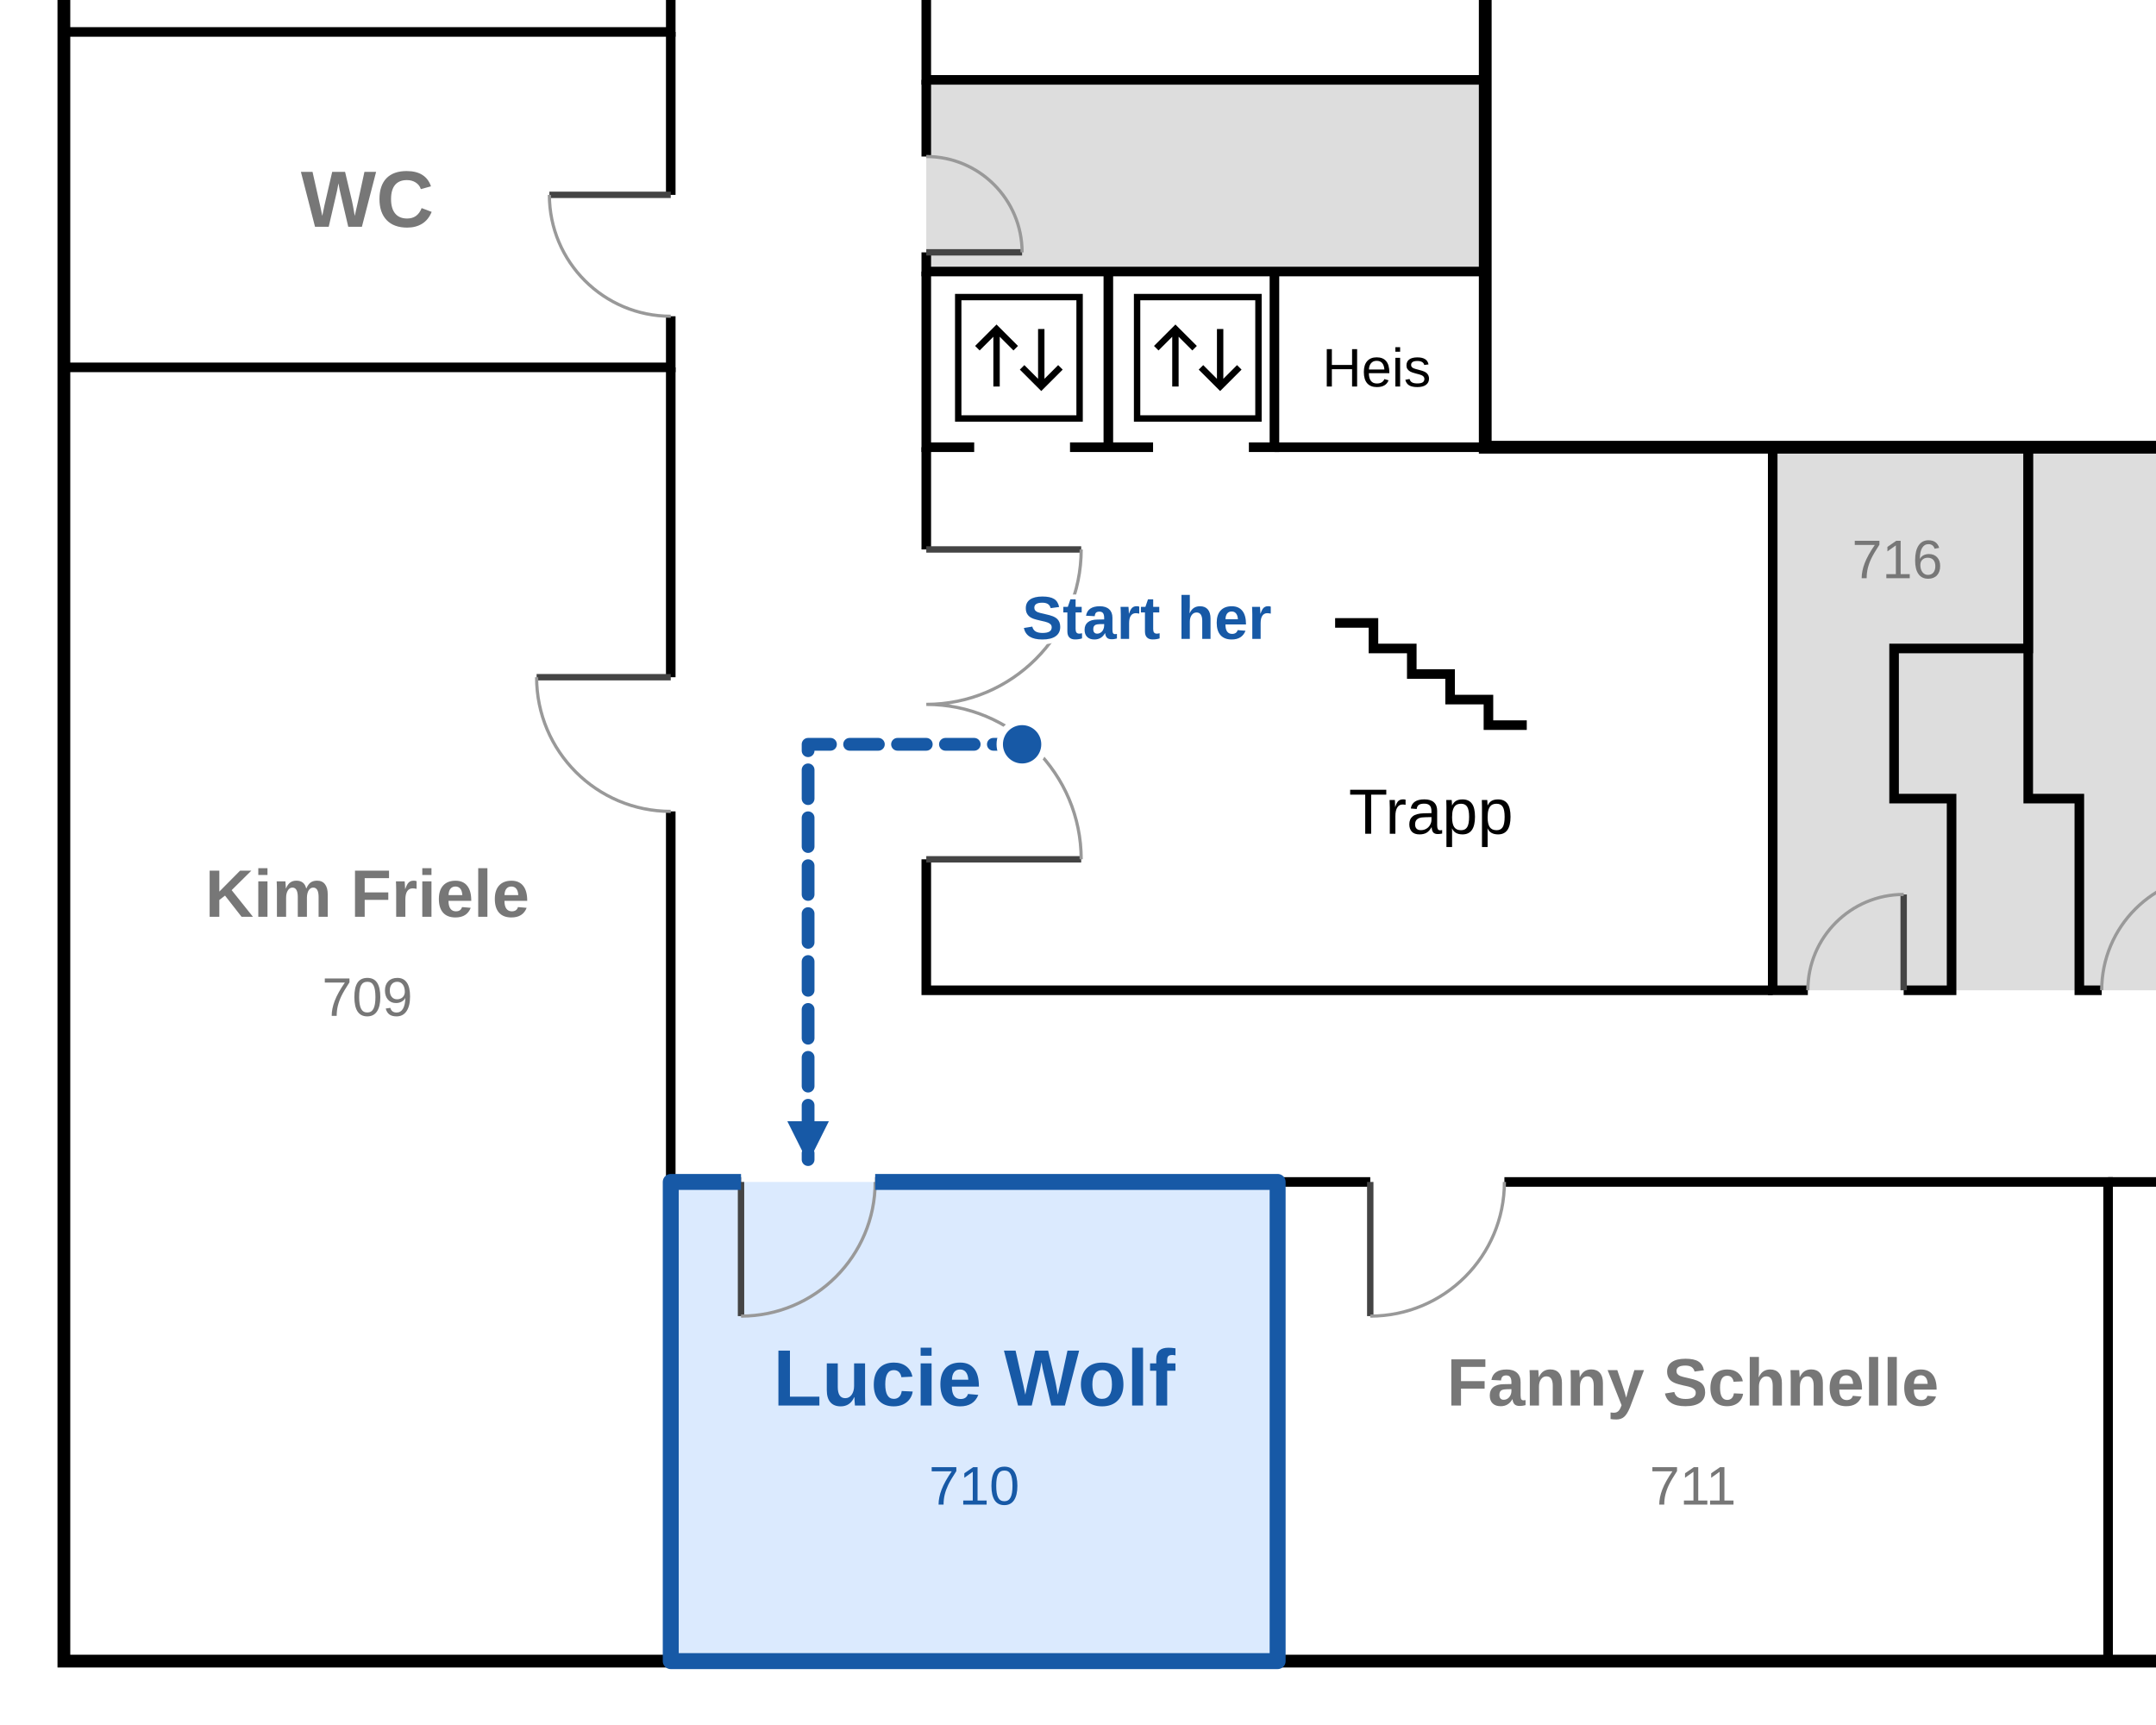
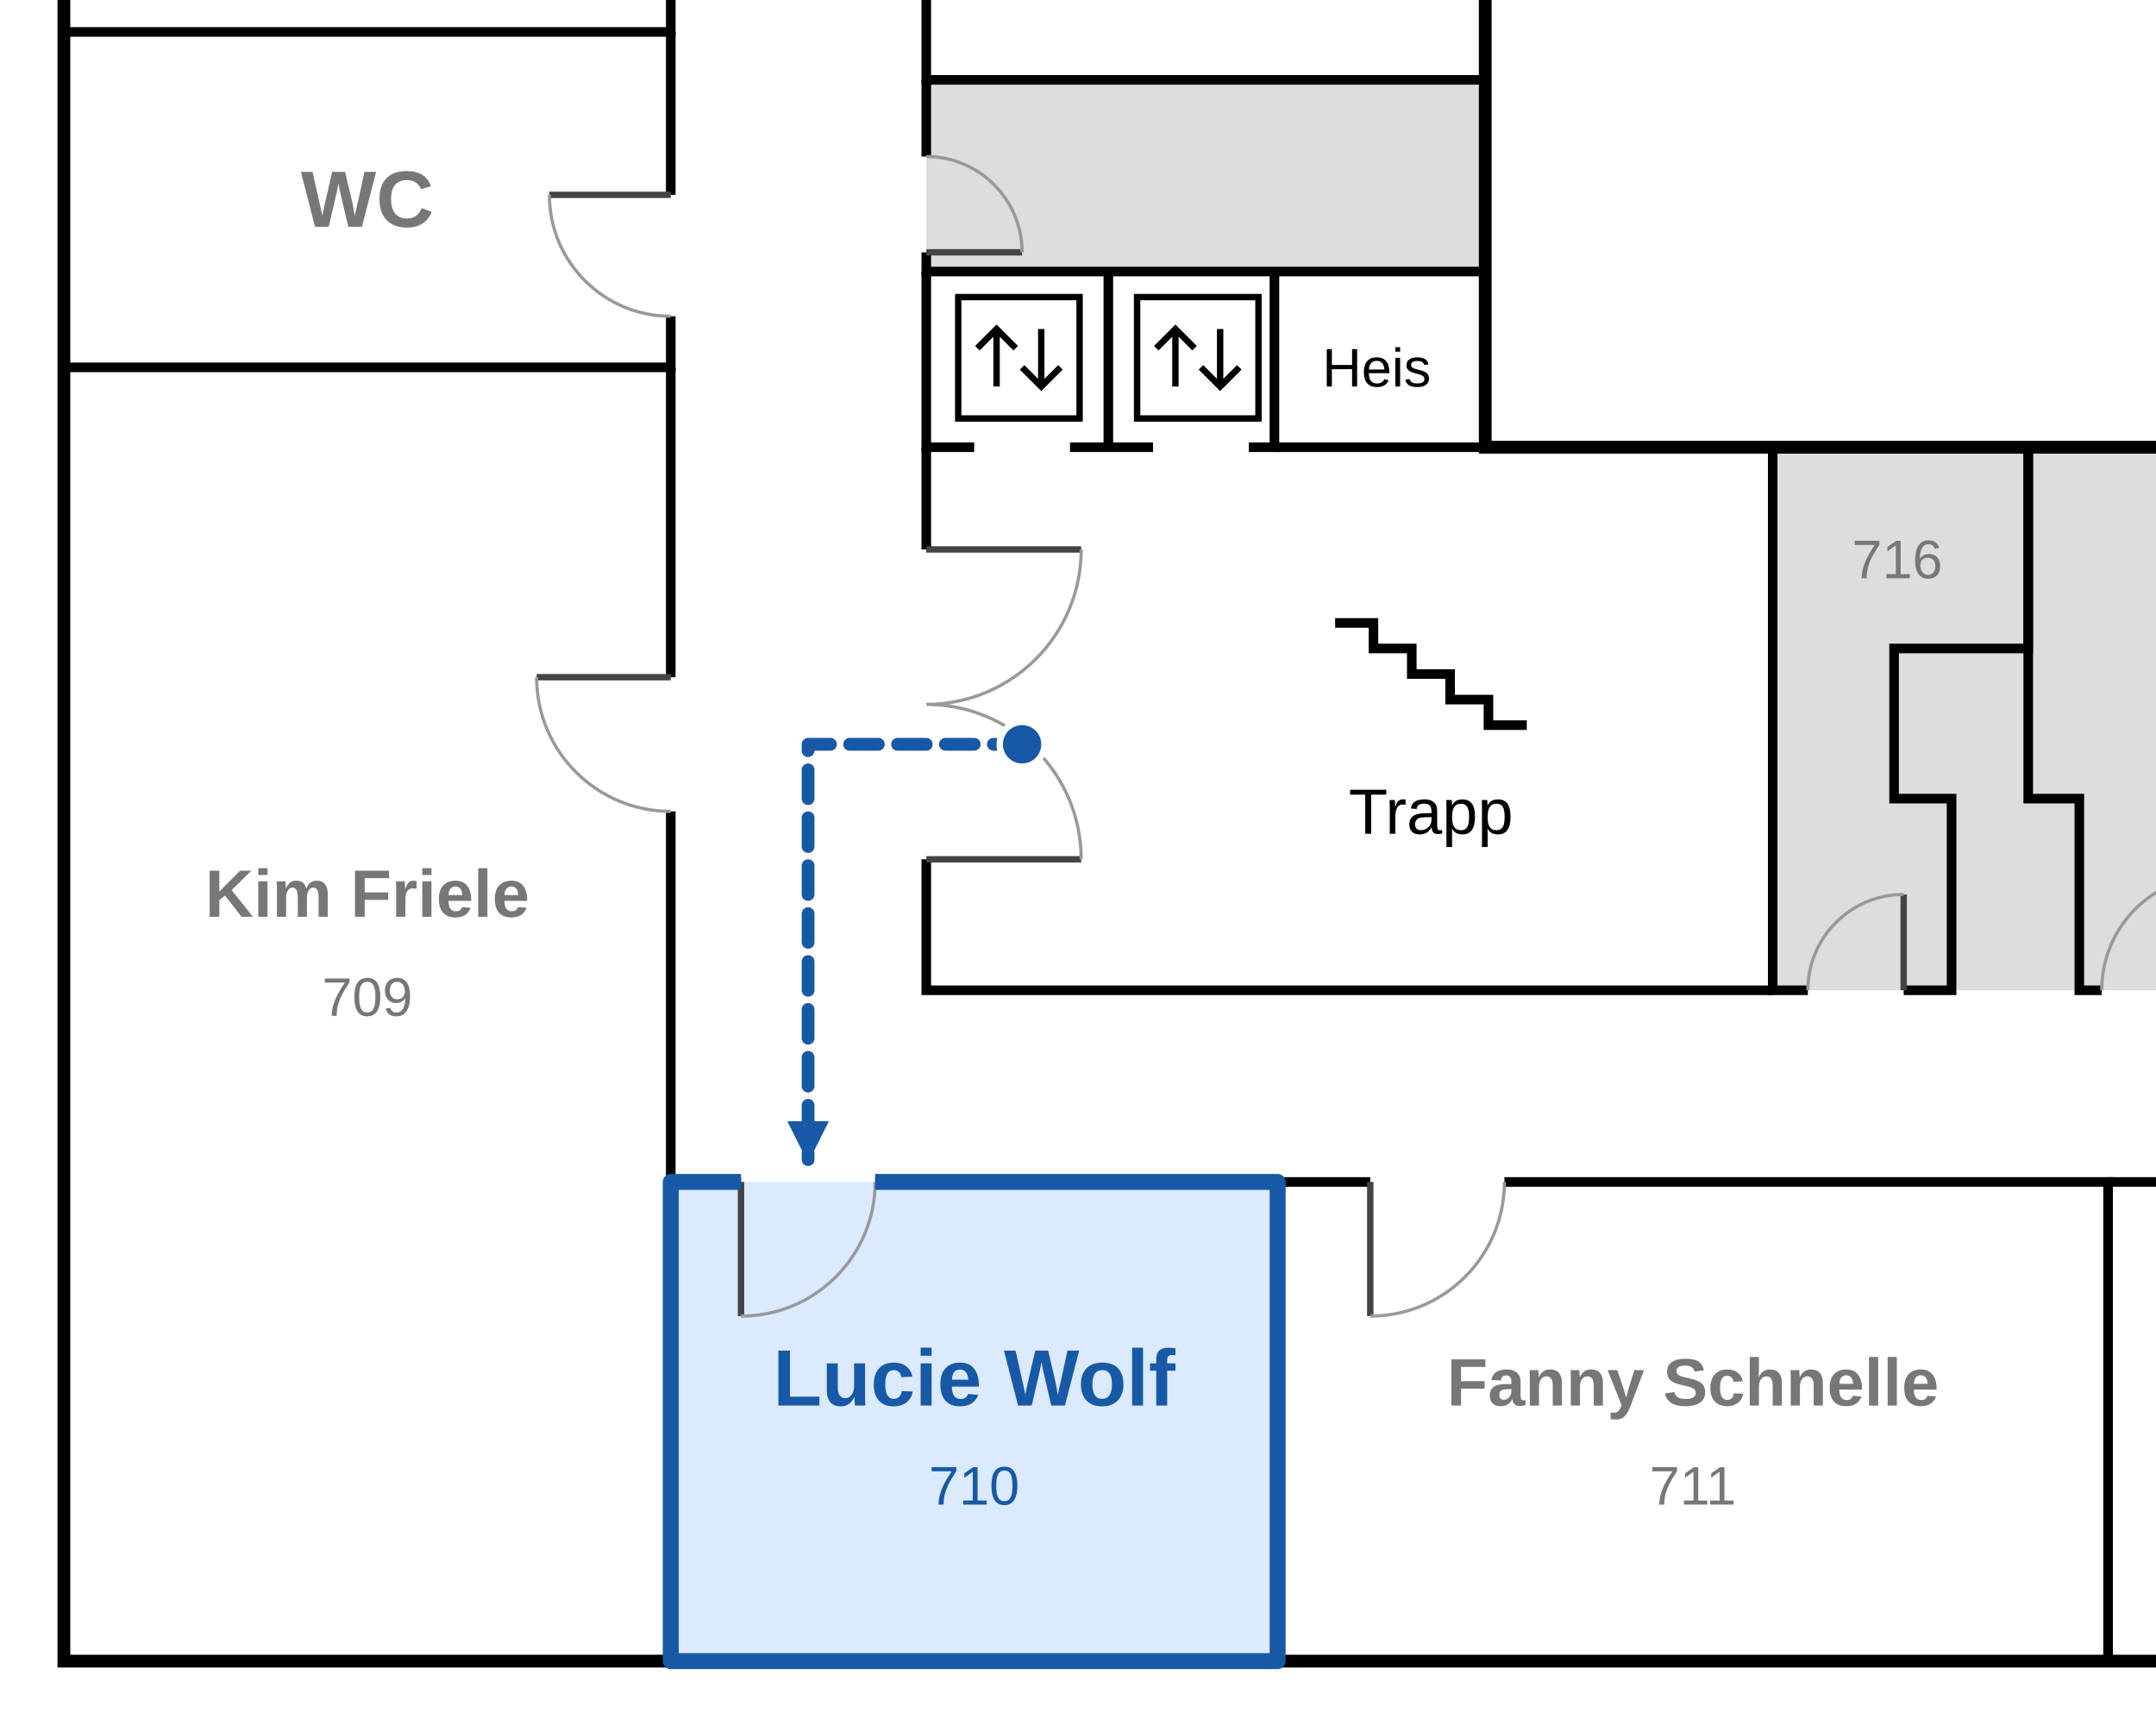
<svg xmlns="http://www.w3.org/2000/svg" xmlns:xlink="http://www.w3.org/1999/xlink" width="675" height="540" viewBox="0 110 675 540" role="img" aria-labelledby="room-710-map-title room-710-map-description" lang="nb">
  <defs>
    <g id="room-710-stair-symbol" fill="none" stroke="black" stroke-width="3">
      <path d="M 0,0 H 12 V 8 H 24 V 16 H 36 V 24 H 48 V 32 H 60" />
    </g>
    <g id="room-710-lift-symbol" fill="none" stroke="black" stroke-width="2">
      <rect width="38" height="38" />
      <path d="M 12,28 V 10 M 6,16 L 12,10 L 18,16                M 26,10 V 28 M 20,22 L 26,28 L 32,22" />
    </g>
    <clipPath id="room-710-map-crop">
      <rect x="0" y="110" width="675" height="540" />
    </clipPath>
    <marker id="room-710-route-arrow" markerUnits="userSpaceOnUse" markerWidth="13" markerHeight="13" viewBox="0 0 13 13" refX="12" refY="6.5" orient="auto">
      <path d="M 0,0 L 13,6.5 L 0,13 Z" fill="#1759a6" />
    </marker>
  </defs>
  <rect x="0" y="110" width="675" height="540" fill="white" />
  <g clip-path="url(#room-710-map-crop)">
    <g font-family="Arial, Helvetica, sans-serif" fill="black" transform="translate(-30 -340)">
      <g id="room-710-service-room-fills" fill="#dddddd">
        <rect x="585" y="590" width="160" height="170" />
        <rect x="320" y="475" width="175" height="60" />
      </g>
      <g id="room-710-emergency-stairwell-fills" fill="#eeeeee">
        <rect x="320" y="110" width="175" height="80" />
        <rect x="1000" y="590" width="150" height="170" />
      </g>
      <rect id="room-710-destination-fill" x="240" y="820" width="190" height="150" fill="#dbeafe" />
      <path id="room-710-outer-walls" d="M 50,110 H 495 V 590 H 1150 V 970 H 50 Z" fill="none" stroke="black" stroke-width="4" />
      <g fill="none" stroke="black" stroke-width="3">
        <g id="room-710-room-707" data-room-number="707">
          <path d="M 240,110 V 268 M 240,310 V 460 H 50" />
        </g>
        <g id="room-710-room-706" data-room-number="706">
          <path d="M 495,190 H 320 V 268 M 320,310 V 345 H 495" />
        </g>
        <g id="room-710-room-705" data-room-number="705">
          <path d="M 320,345 V 388 M 320,430 V 475 H 495" />
        </g>
        <g id="room-710-room-710" data-room-number="710">
          <path d="M 240,970 V 820 H 262 M 304,820 H 430 V 970" />
        </g>
        <g id="room-710-room-711" data-room-number="711">
          <path d="M 430,820 H 459 M 501,820 H 690 V 970" />
        </g>
        <g id="room-710-room-712" data-room-number="712">
          <path d="M 690,820 H 810 M 852,820 H 950 V 970" />
        </g>
        <g id="room-710-room-713" data-room-number="713">
          <path d="M 950,820 H 978 M 1020,820 H 1150" />
        </g>
        <g id="room-710-room-714" data-room-number="714">
          <path d="M 745,590 V 760 H 793 M 835,760 H 1000 V 590" />
        </g>
        <g id="room-710-room-716" data-room-number="716">
          <path d="M 585,590 V 760 H 596 M 626,760 H 641 V 700                  H 623 V 653 H 665 V 590" />
        </g>
        <g id="room-710-room-709" data-room-number="709">
          <path d="M 240,565 V 662 M 240,704 V 820" />
        </g>
        <g id="room-710-wc-area">
          <path d="M 240,460 V 511 M 240,549 V 565 H 50" />
        </g>
        <g id="room-710-unlabelled-areas">
          <path d="M 320,475 V 499 M 320,529 V 535 H 495" />
          <path d="M 665,590 V 700 H 681 V 760 H 688 M 724,760 H 745" />
        </g>
        <g id="room-710-main-stairwell">
          <path d="M 429,590 H 585 M 320,590 V 622                  M 320,719 V 760 H 585" />
        </g>
        <g id="room-710-lift-area">
          <path d="M 320,535 V 590 H 335 M 365,590 H 391                  M 421,590 H 429 V 535 M 377,535 V 590" />
        </g>
        <g id="room-710-upper-stairwell">
          <path d="M 320,110 V 145 M 320,179 V 190" />
        </g>
        <g id="room-710-right-stairwell">
          <path d="M 1000,760 H 1079 M 1121,760 H 1150" />
        </g>
      </g>
      <g id="room-710-doors" fill="none">
        <g id="room-710-door-707" transform="translate(240 268) rotate(90)">
          <path d="M 0,0 V 42" stroke="#444444" stroke-width="2" />
          <path d="M 0,42 A 42,42 0 0 0 42,0" stroke="#999999" stroke-width="1" />
        </g>
        <g id="room-710-door-706" transform="translate(320 310) rotate(-90)">
          <path d="M 0,0 V 42" stroke="#444444" stroke-width="2" />
          <path d="M 0,42 A 42,42 0 0 0 42,0" stroke="#999999" stroke-width="1" />
        </g>
        <g id="room-710-door-705" transform="translate(320 430) rotate(-90)">
          <path d="M 0,0 V 42" stroke="#444444" stroke-width="2" />
          <path d="M 0,42 A 42,42 0 0 0 42,0" stroke="#999999" stroke-width="1" />
        </g>
        <g id="room-710-door-709-upper" transform="translate(240 662) rotate(90)">
          <path d="M 0,0 V 42" stroke="#444444" stroke-width="2" />
          <path d="M 0,42 A 42,42 0 0 0 42,0" stroke="#999999" stroke-width="1" />
        </g>
        <g id="room-710-door-wc" transform="translate(240 511) rotate(90)">
          <path d="M 0,0 V 38" stroke="#444444" stroke-width="2" />
          <path d="M 0,38 A 38,38 0 0 0 38,0" stroke="#999999" stroke-width="1" />
        </g>
        <g id="room-710-door-710" transform="translate(262 820) rotate(0)">
          <path d="M 0,0 V 42" stroke="#444444" stroke-width="2" />
          <path d="M 0,42 A 42,42 0 0 0 42,0" stroke="#999999" stroke-width="1" />
        </g>
        <g id="room-710-door-711" transform="translate(459 820) rotate(0)">
          <path d="M 0,0 V 42" stroke="#444444" stroke-width="2" />
          <path d="M 0,42 A 42,42 0 0 0 42,0" stroke="#999999" stroke-width="1" />
        </g>
        <g id="room-710-door-712" transform="translate(810 820) rotate(0)">
          <path d="M 0,0 V 42" stroke="#444444" stroke-width="2" />
          <path d="M 0,42 A 42,42 0 0 0 42,0" stroke="#999999" stroke-width="1" />
        </g>
        <g id="room-710-door-713" transform="translate(978 820) rotate(0)">
          <path d="M 0,0 V 42" stroke="#444444" stroke-width="2" />
          <path d="M 0,42 A 42,42 0 0 0 42,0" stroke="#999999" stroke-width="1" />
        </g>
        <g id="room-710-door-714-left" transform="translate(835 760) rotate(180)">
          <path d="M 0,0 V 42" stroke="#444444" stroke-width="2" />
          <path d="M 0,42 A 42,42 0 0 0 42,0" stroke="#999999" stroke-width="1" />
        </g>
        <g id="room-710-door-716" transform="translate(626 760) rotate(180)">
          <path d="M 0,0 V 30" stroke="#444444" stroke-width="2" />
          <path d="M 0,30 A 30,30 0 0 0 30,0" stroke="#999999" stroke-width="1" />
        </g>
        <g id="room-710-door-service-by-714" transform="translate(724 760) rotate(180)">
          <path d="M 0,0 V 36" stroke="#444444" stroke-width="2" />
          <path d="M 0,36 A 36,36 0 0 0 36,0" stroke="#999999" stroke-width="1" />
        </g>
        <g id="room-710-door-service-by-705" transform="translate(320 529) rotate(-90)">
          <path d="M 0,0 V 30" stroke="#444444" stroke-width="2" />
          <path d="M 0,30 A 30,30 0 0 0 30,0" stroke="#999999" stroke-width="1" />
        </g>
        <g id="room-710-door-upper-emergency" transform="translate(320 179) rotate(-90)">
          <path d="M 0,0 V 34" stroke="#444444" stroke-width="2" />
          <path d="M 0,34 A 34,34 0 0 0 34,0" stroke="#999999" stroke-width="1" />
        </g>
        <g id="room-710-door-right-emergency" transform="translate(1121 760) rotate(180)">
          <path d="M 0,0 V 42" stroke="#444444" stroke-width="2" />
          <path d="M 0,42 A 42,42 0 0 0 42,0" stroke="#999999" stroke-width="1" />
        </g>
        <g id="room-710-main-stairwell-double-door">
          <path d="M 320,622 H 368.5 M 320,719 H 368.5" stroke="#444444" stroke-width="2" />
          <path d="M 368.5,622 A 48.5,48.5 0 0 1 320,670.5 M 368.5,719 A 48.5,48.5 0 0 0 320,670.5" stroke="#999999" stroke-width="1" />
        </g>
      </g>
      <path id="room-710-destination-outline" d="M 262,820 H 240 V 970 H 430 V 820 H 304" fill="none" stroke="#1759a6" stroke-width="5" stroke-linejoin="round" />
      <g id="room-710-room-labels" font-size="21" text-anchor="middle" fill="#777777">
        <g id="room-710-label-707">
          <text x="145" y="266" font-weight="bold">
            <tspan x="145" dy="0">Torborg</tspan>
            <tspan x="145" dy="27">Nedraas</tspan>
          </text>
          <text x="145" y="324" font-size="17">707</text>
        </g>
        <g id="room-710-label-706">
          <text x="408" y="247" font-weight="bold">
            <tspan x="408" dy="0">Marie</tspan>
            <tspan x="408" dy="27">Monsen</tspan>
          </text>
          <text x="408" y="305" font-size="17">706</text>
        </g>
        <g id="room-710-label-705">
          <text x="408" y="385" font-weight="bold">
            <tspan x="408" dy="0">Amalie</tspan>
            <tspan x="408" dy="27">Hansen</tspan>
          </text>
          <text x="408" y="443" font-size="17">705</text>
        </g>
        <g id="room-710-label-709">
          <text x="145" y="737" font-weight="bold">
            <tspan x="145" dy="0">Kim Friele</tspan>
          </text>
          <text x="145" y="768" font-size="17">709</text>
        </g>
        <g id="room-710-label-710" fill="#1759a6" font-size="25">
          <text x="335" y="890" font-weight="bold">
            <tspan x="335" dy="0">Lucie Wolf</tspan>
          </text>
          <text x="335" y="921" font-size="17">710</text>
        </g>
        <g id="room-710-label-711">
          <text x="560" y="890" font-weight="bold">
            <tspan x="560" dy="0">Fanny Schnelle</tspan>
          </text>
          <text x="560" y="921" font-size="17">711</text>
        </g>
        <g id="room-710-label-712">
          <text x="820" y="890" font-weight="bold">
            <tspan x="820" dy="0">Amalie Skram</tspan>
          </text>
          <text x="820" y="921" font-size="17">712</text>
        </g>
        <g id="room-710-label-713">
          <text x="1050" y="890" font-weight="bold">
            <tspan x="1050" dy="0">Anne Gullestad</tspan>
          </text>
          <text x="1050" y="921" font-size="17">713</text>
        </g>
        <g id="room-710-label-714">
          <text x="873" y="671" font-weight="bold">
            <tspan x="873" dy="0">Valborg Platou</tspan>
          </text>
          <text x="873" y="702" font-size="17">714</text>
        </g>
        <text id="room-710-label-716" x="624" y="631" font-size="17" fill="#777777">716</text>
        <text id="room-710-label-wc" x="145" y="521" font-size="25" font-weight="bold">WC</text>
      </g>
      <g id="room-710-stairs-and-lifts" font-size="20" text-anchor="middle">
        <g id="room-710-upper-emergency-exit" opacity="0.55">
          <use xlink:href="#room-710-stair-symbol" x="379" y="121" />
          <text x="408" y="179" font-size="17">Nødutgang</text>
        </g>
        <use xlink:href="#room-710-lift-symbol" x="330" y="543" />
        <use xlink:href="#room-710-lift-symbol" x="386" y="543" />
        <text x="461" y="571" font-size="17">Heis</text>
        <use xlink:href="#room-710-stair-symbol" x="448" y="645" />
        <text x="478" y="711">Trapp</text>
        <g id="room-710-right-emergency-exit" opacity="0.55">
          <use xlink:href="#room-710-stair-symbol" x="1045" y="625" />
          <text x="1075" y="698" font-size="17">Nødutgang</text>
        </g>
      </g>
      <g id="room-710-route" fill="none" stroke-linejoin="round" stroke-linecap="round">
        <path d="M 350,683 H 283 V 813" stroke="white" stroke-width="8" />
        <path d="M 350,683 H 283 V 813" stroke="#1759a6" stroke-width="4" stroke-dasharray="9 6" marker-end="url(#room-710-route-arrow)" />
        <circle cx="350" cy="683" r="7" fill="#1759a6" stroke="white" stroke-width="2" />
-         <text x="350" y="650" font-size="19" font-weight="bold" fill="#1759a6" stroke="white" stroke-width="3" paint-order="stroke fill">Start her</text>
      </g>
    </g>
  </g>
</svg>
